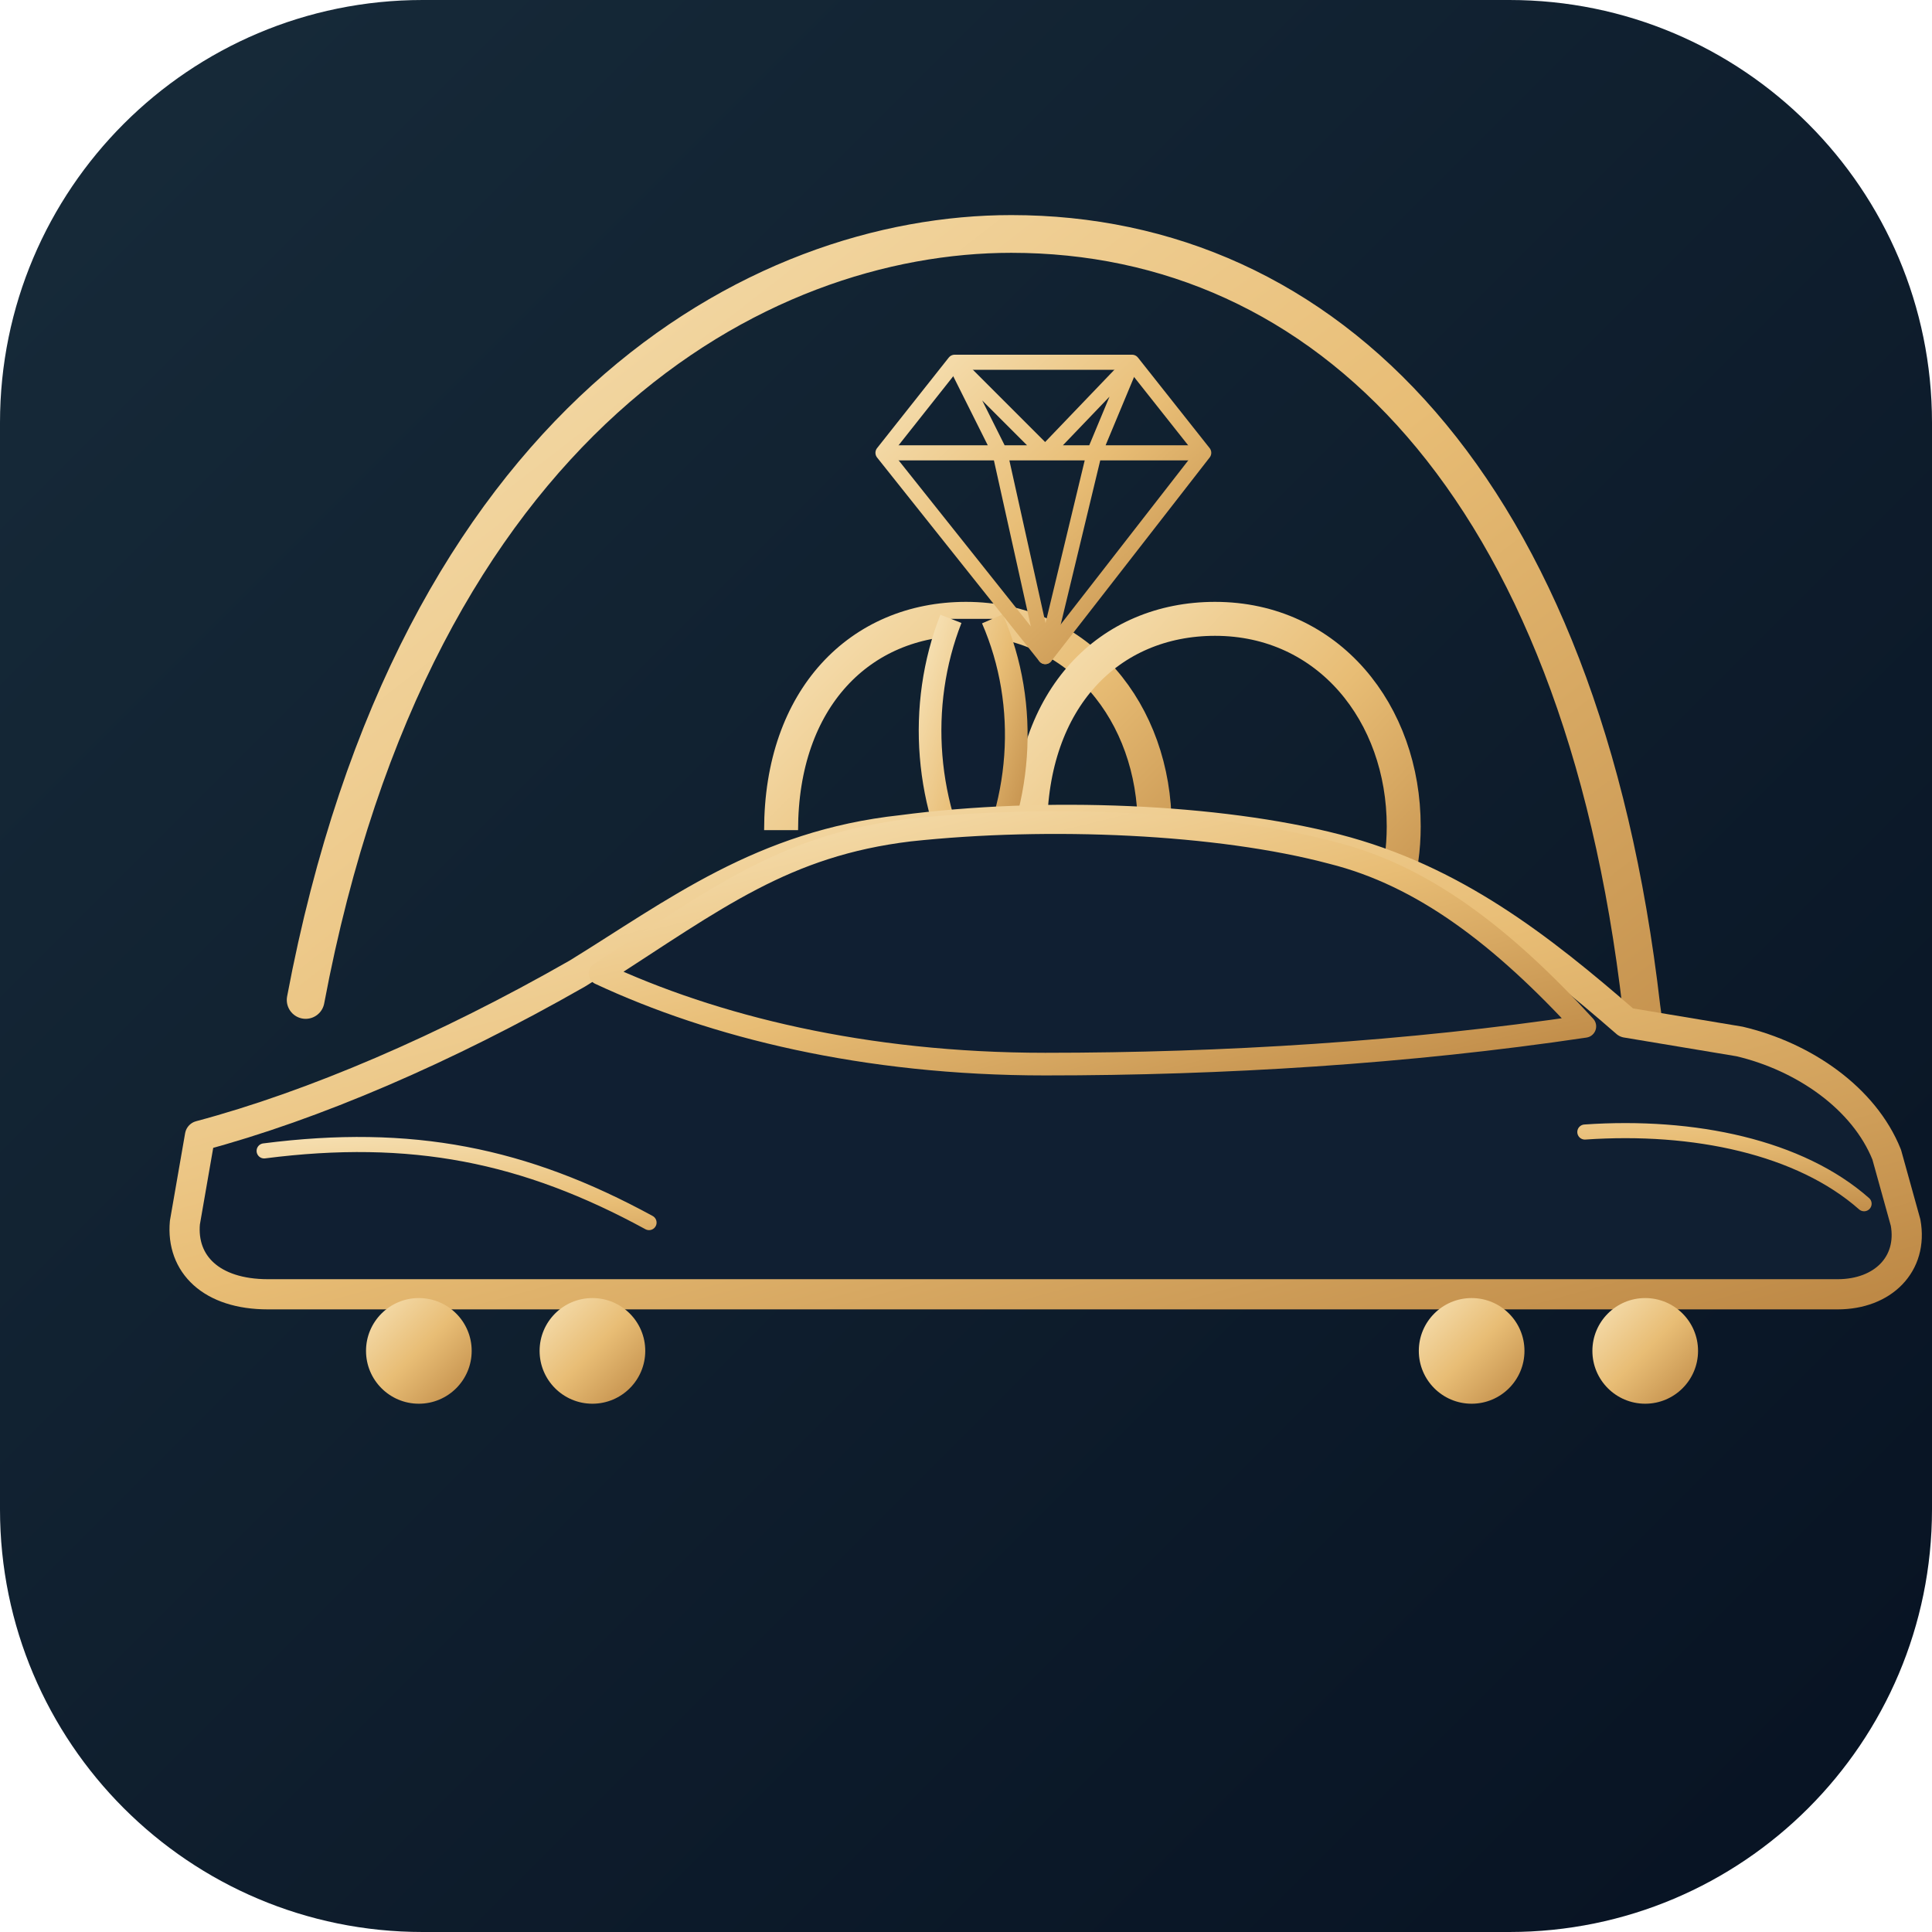
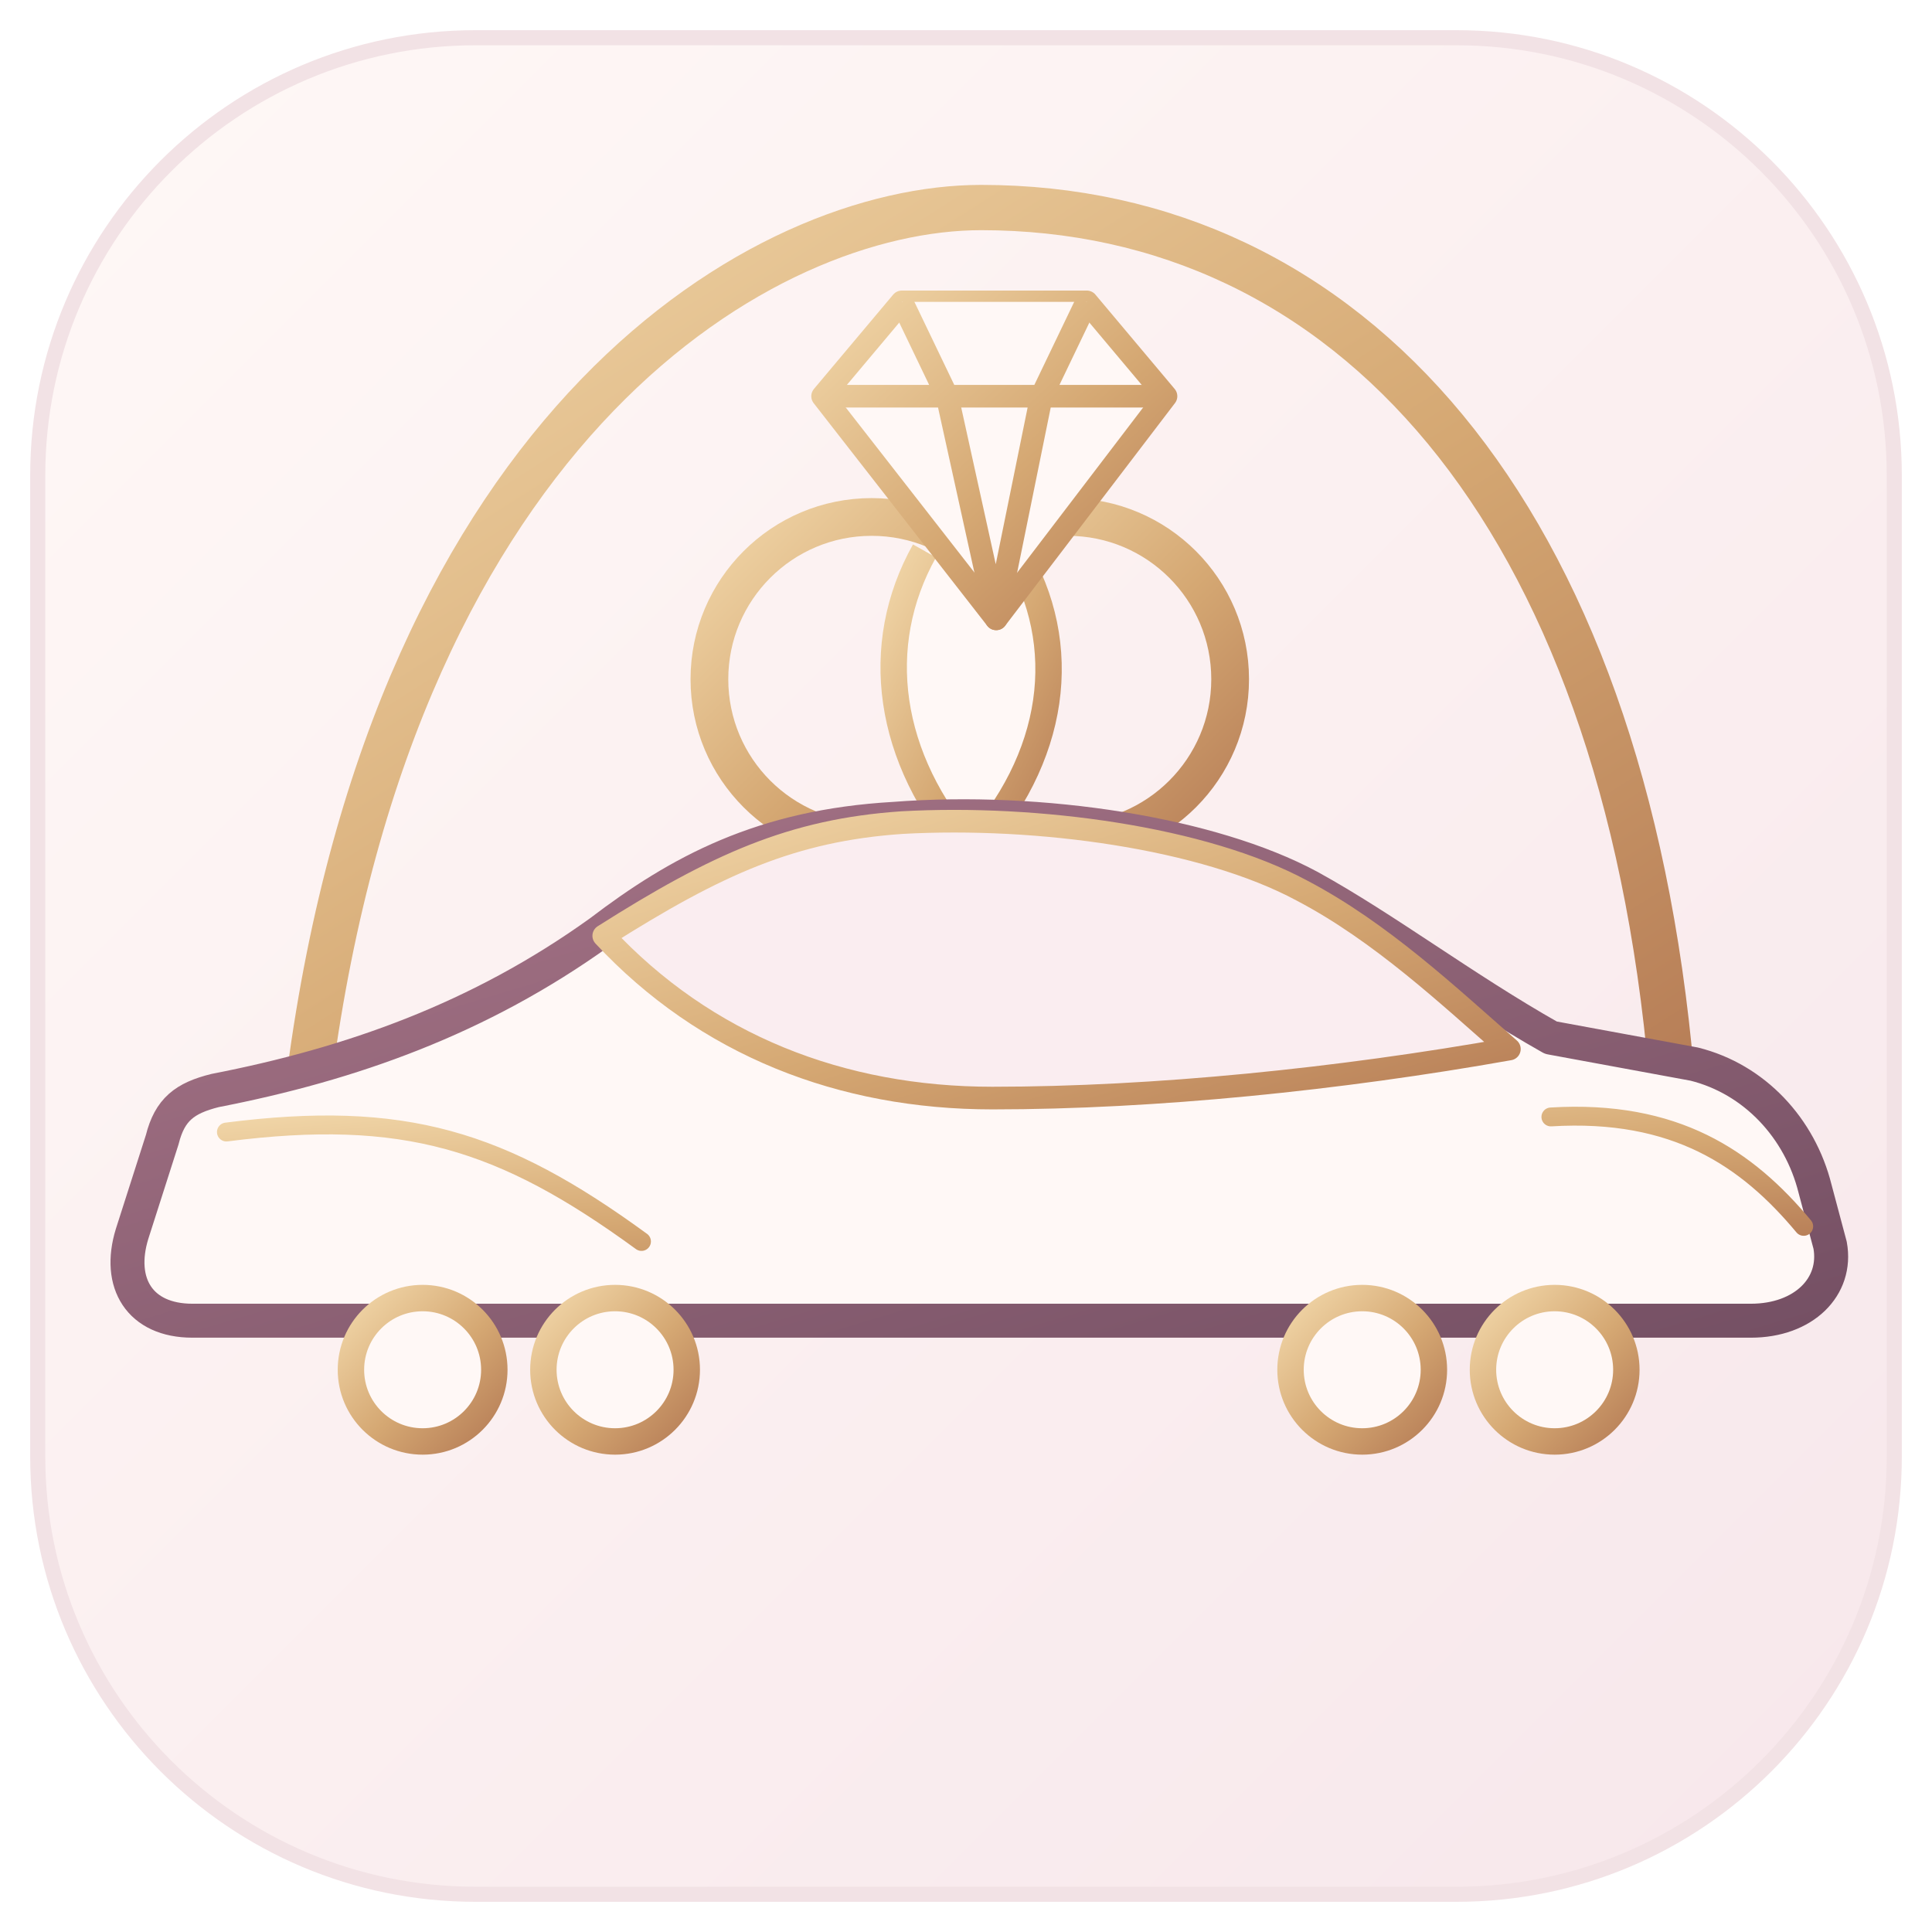
<svg xmlns="http://www.w3.org/2000/svg" viewBox="0 0 512 512" role="img" aria-labelledby="title">
  <defs>
    <linearGradient id="bg" x1="0" y1="0" x2="1" y2="1">
-       <stop stop-color="#172b3a" />
-       <stop offset="1" stop-color="#071222" />
+       <stop stop-color="#fff8f6" />
+       <stop offset="1" stop-color="#f7e7eb" />
    </linearGradient>
    <linearGradient id="g" x1="0" y1="0" x2="1" y2="1">
-       <stop stop-color="#f7e2b6" />
-       <stop offset=".5" stop-color="#e8bd75" />
-       <stop offset="1" stop-color="#bd8845" />
+       <stop stop-color="#f1d6a8" />
+       <stop offset=".55" stop-color="#d5a873" />
+       <stop offset="1" stop-color="#b77e57" />
+     </linearGradient>
+     <linearGradient id="p" x1="0" y1="0" x2="1" y2="1">
+       <stop stop-color="#a87588" />
+       <stop offset="1" stop-color="#755064" />
    </linearGradient>
  </defs>
-   <rect width="512" height="512" rx="112" fill="url(#bg)" />
-   <path d="M81 265 C110 111 201 62 268 62 C351 62 419 128 435 267 C439 294 438 315 433 337" fill="none" stroke="url(#g)" stroke-width="10" stroke-linecap="round" />
-   <g fill="none" stroke="url(#g)" stroke-width="9">
-     <path d="M207 220 C207 185 228 164 256 164 C286 164 306 189 306 219 C306 238 298 253 286 263" />
-     <path d="M273 220 C273 185 294 164 322 164 C352 164 372 189 372 219 C372 243 359 261 339 269" />
+   <rect x="10" y="10" width="492" height="492" rx="116" fill="url(#bg)" stroke="#f2e2e5" stroke-width="4" />
+   <path d="M82 285 C105 111 203 55 260 55 C357 55 430 135 443 285" fill="none" stroke="url(#g)" stroke-width="12" stroke-linecap="round" />
+   <g fill="none" stroke="url(#g)" stroke-width="10">
+     <circle cx="231" cy="180" r="43" />
+     <circle cx="283" cy="180" r="43" />
  </g>
-   <path d="M252 164 C243 187 245 214 258 236 C271 214 273 187 263 164" fill="#101f32" stroke="url(#g)" stroke-width="6" />
-   <g stroke="url(#g)" stroke-width="4" stroke-linejoin="round" fill="none">
-     <path d="M234 120 L253 96 L300 96 L319 120 L277 174 Z" />
-     <path d="M234 120 H319 M253 96 L265 120 L277 174 L290 120 L300 96 M253 96 L277 120 L300 96" />
+   <path d="M245 146 C231 171 235 201 257 226 C280 201 284 171 269 146" fill="#fff8f6" stroke="url(#g)" stroke-width="7" />
+   <g fill="#fff8f6" stroke="url(#g)" stroke-width="6" stroke-linejoin="round">
+     <path d="M218 105 L239 80 H288 L309 105 L264 164 Z" />
+     <path d="M218 105 H309 M239 80 L251 105 L264 164 L276 105 L288 80" />
  </g>
-   <path d="M53 301 C83 293 118 278 153 258 C179 242 202 224 239 220 C277 215 323 217 354 225 C385 233 408 251 431 271 L461 276 C478 280 494 291 500 306 L505 324 C507 335 499 343 487 343 H71 C56 343 48 335 49 324 Z" fill="#101f32" stroke="url(#g)" stroke-width="8" stroke-linejoin="round" />
-   <path d="M159 258 C190 238 208 224 241 220 C278 216 323 218 353 226 C377 232 398 248 420 272 C373 279 324 282 277 282 C229 282 189 272 159 258 Z" fill="#101f32" stroke="url(#g)" stroke-width="6" stroke-linejoin="round" />
-   <path d="M70 305 C109 300 139 306 172 324 M420 300 C449 298 477 304 494 319" fill="none" stroke="url(#g)" stroke-width="4" stroke-linecap="round" />
-   <g fill="url(#g)">
-     <circle cx="111" cy="358" r="14" />
-     <circle cx="157" cy="358" r="14" />
-     <circle cx="390" cy="358" r="14" />
-     <circle cx="436" cy="358" r="14" />
+   <path d="M57 289 C93 282 127 270 159 247 C180 231 202 219 237 217 C276 214 321 221 347 235 C367 246 388 262 411 275 L449 282 C465 286 477 299 481 315 L485 330 C487 341 478 350 464 350 H51 C37 350 31 340 35 327 L43 302 C45 294 49 291 57 289 Z" fill="#fff8f6" stroke="url(#p)" stroke-width="9" stroke-linejoin="round" />
+   <path d="M160 248 C190 229 210 220 239 218 C275 216 319 222 345 236 C366 247 384 264 400 278 C355 286 306 291 263 291 C223 291 187 277 160 248 Z" fill="#faedf0" stroke="url(#g)" stroke-width="6" stroke-linejoin="round" />
+   <path d="M60 300 C107 294 133 302 170 329 M411 296 C444 294 463 307 478 325" fill="none" stroke="url(#g)" stroke-width="5" stroke-linecap="round" />
+   <g fill="#fff8f6" stroke="url(#g)" stroke-width="7">
+     <circle cx="112" cy="363" r="19" />
+     <circle cx="163" cy="363" r="19" />
+     <circle cx="361" cy="363" r="19" />
+     <circle cx="412" cy="363" r="19" />
  </g>
</svg>
